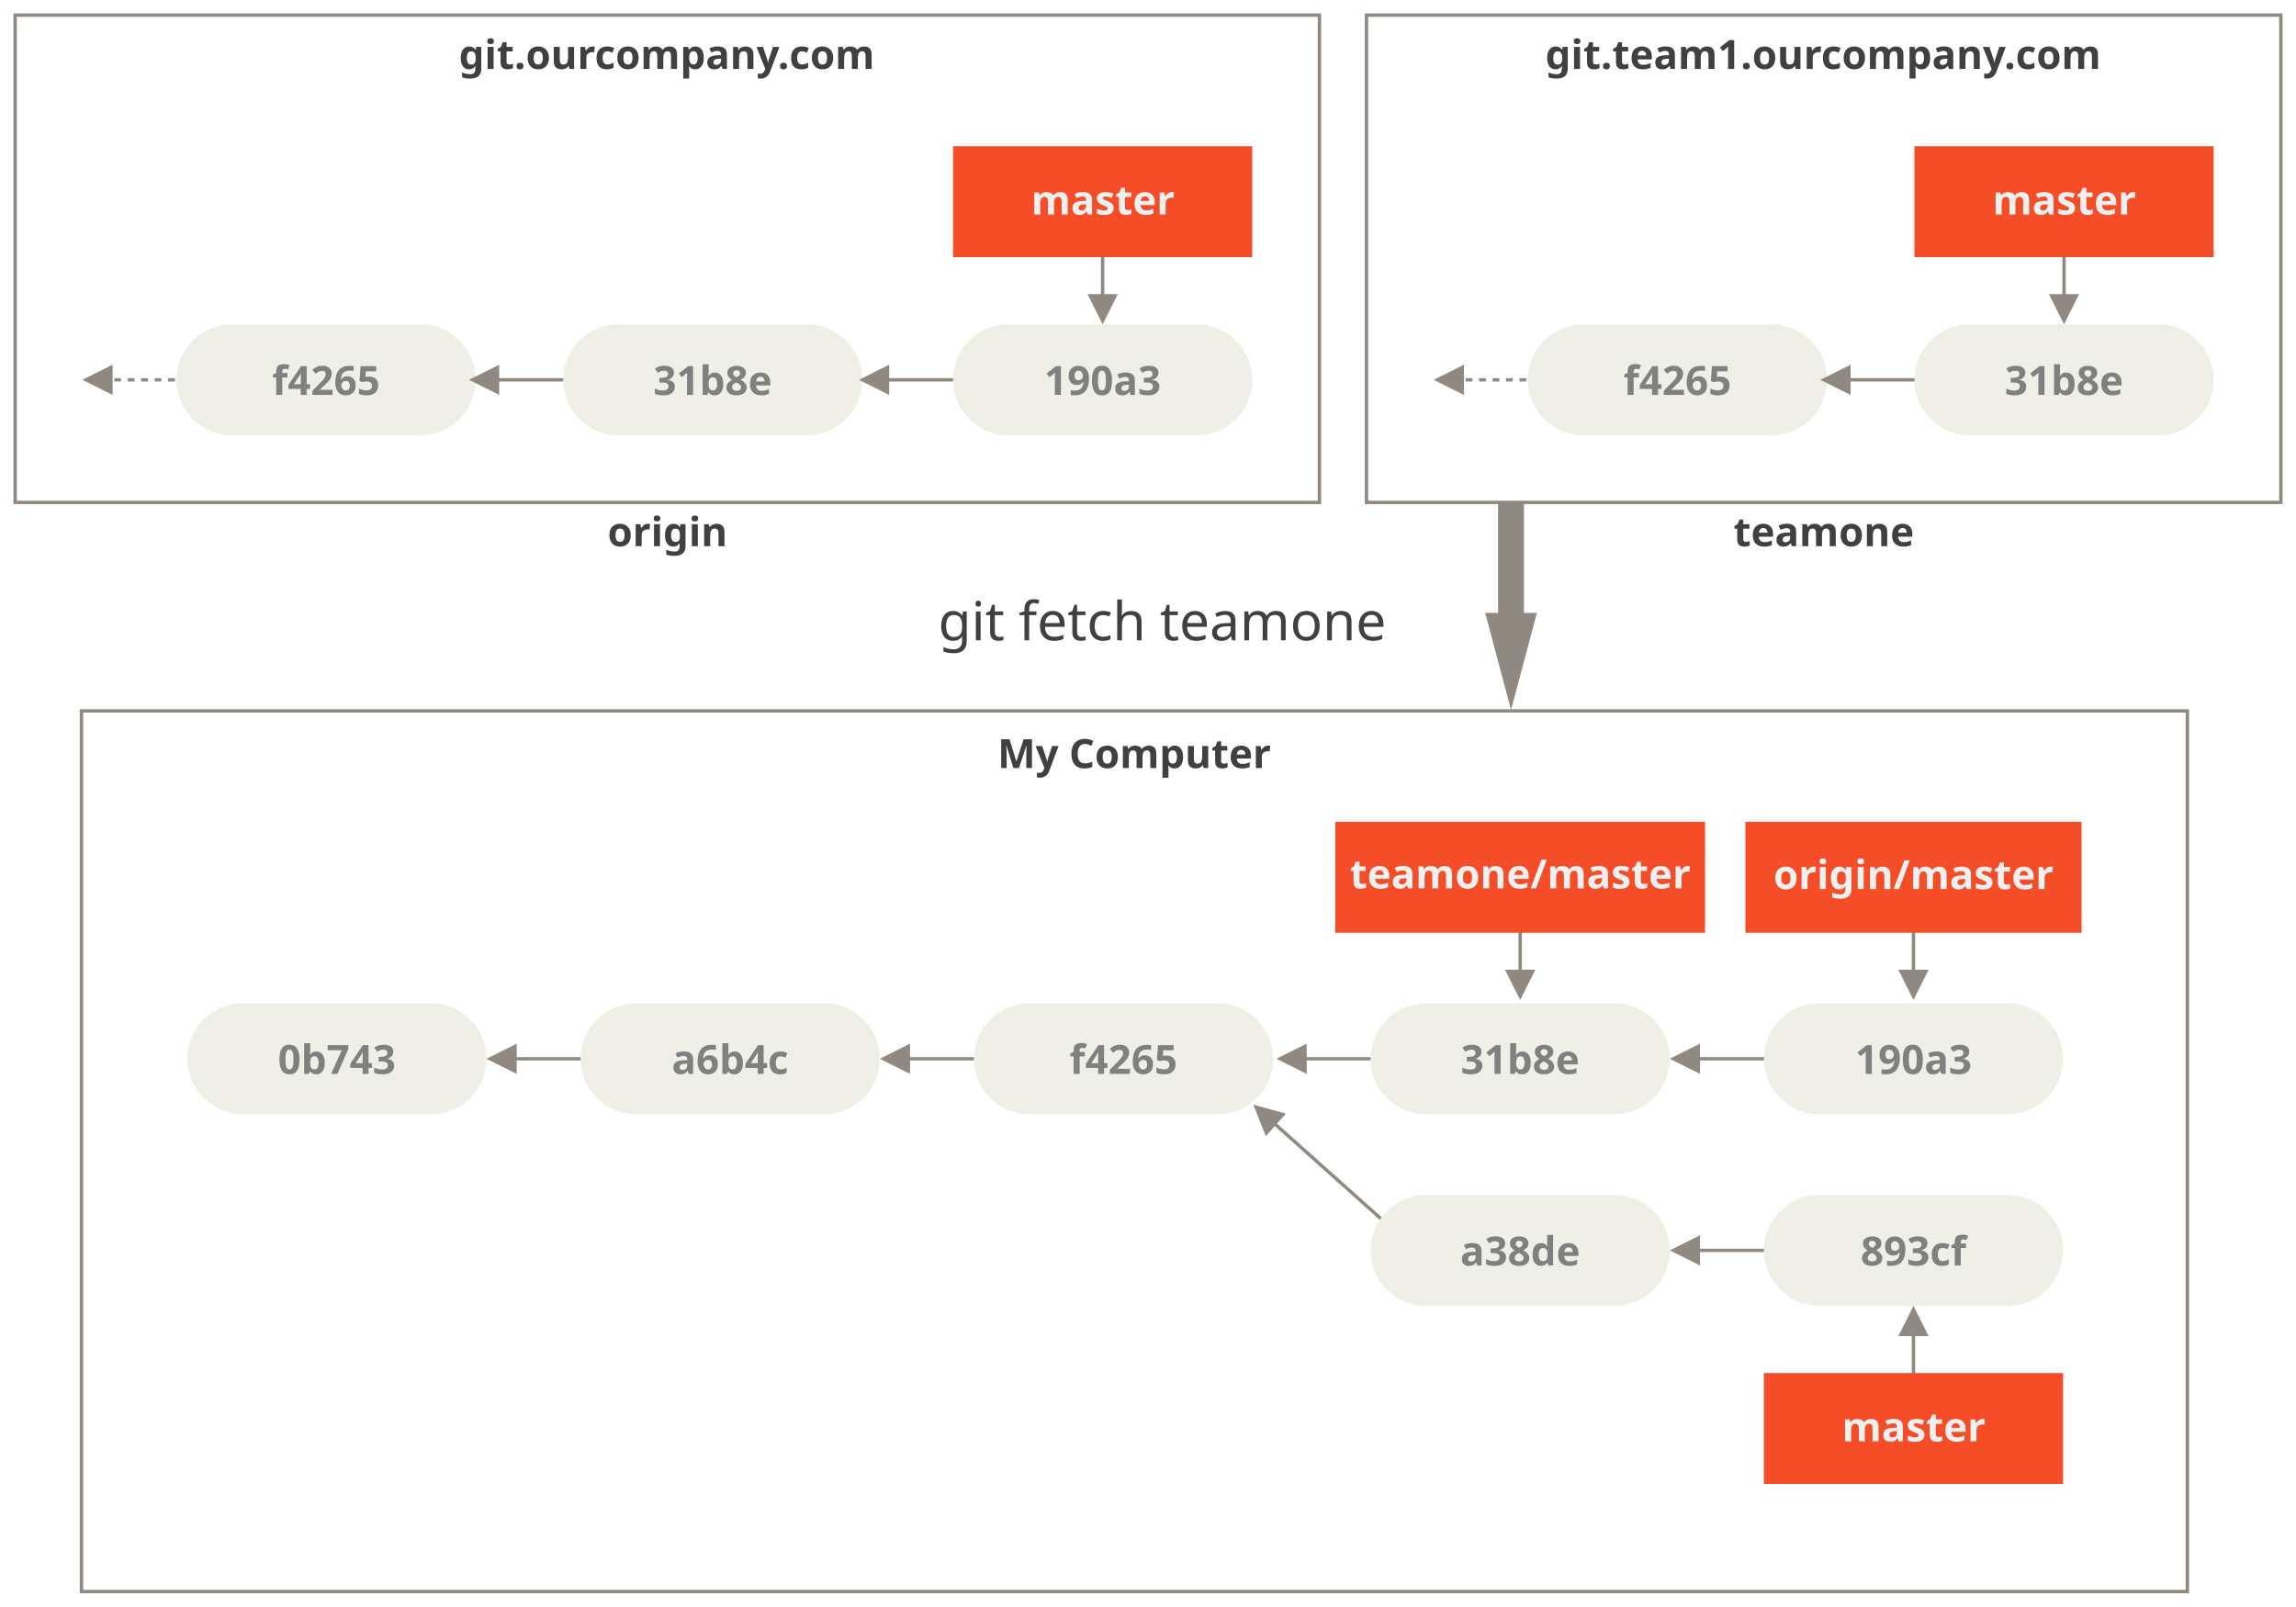
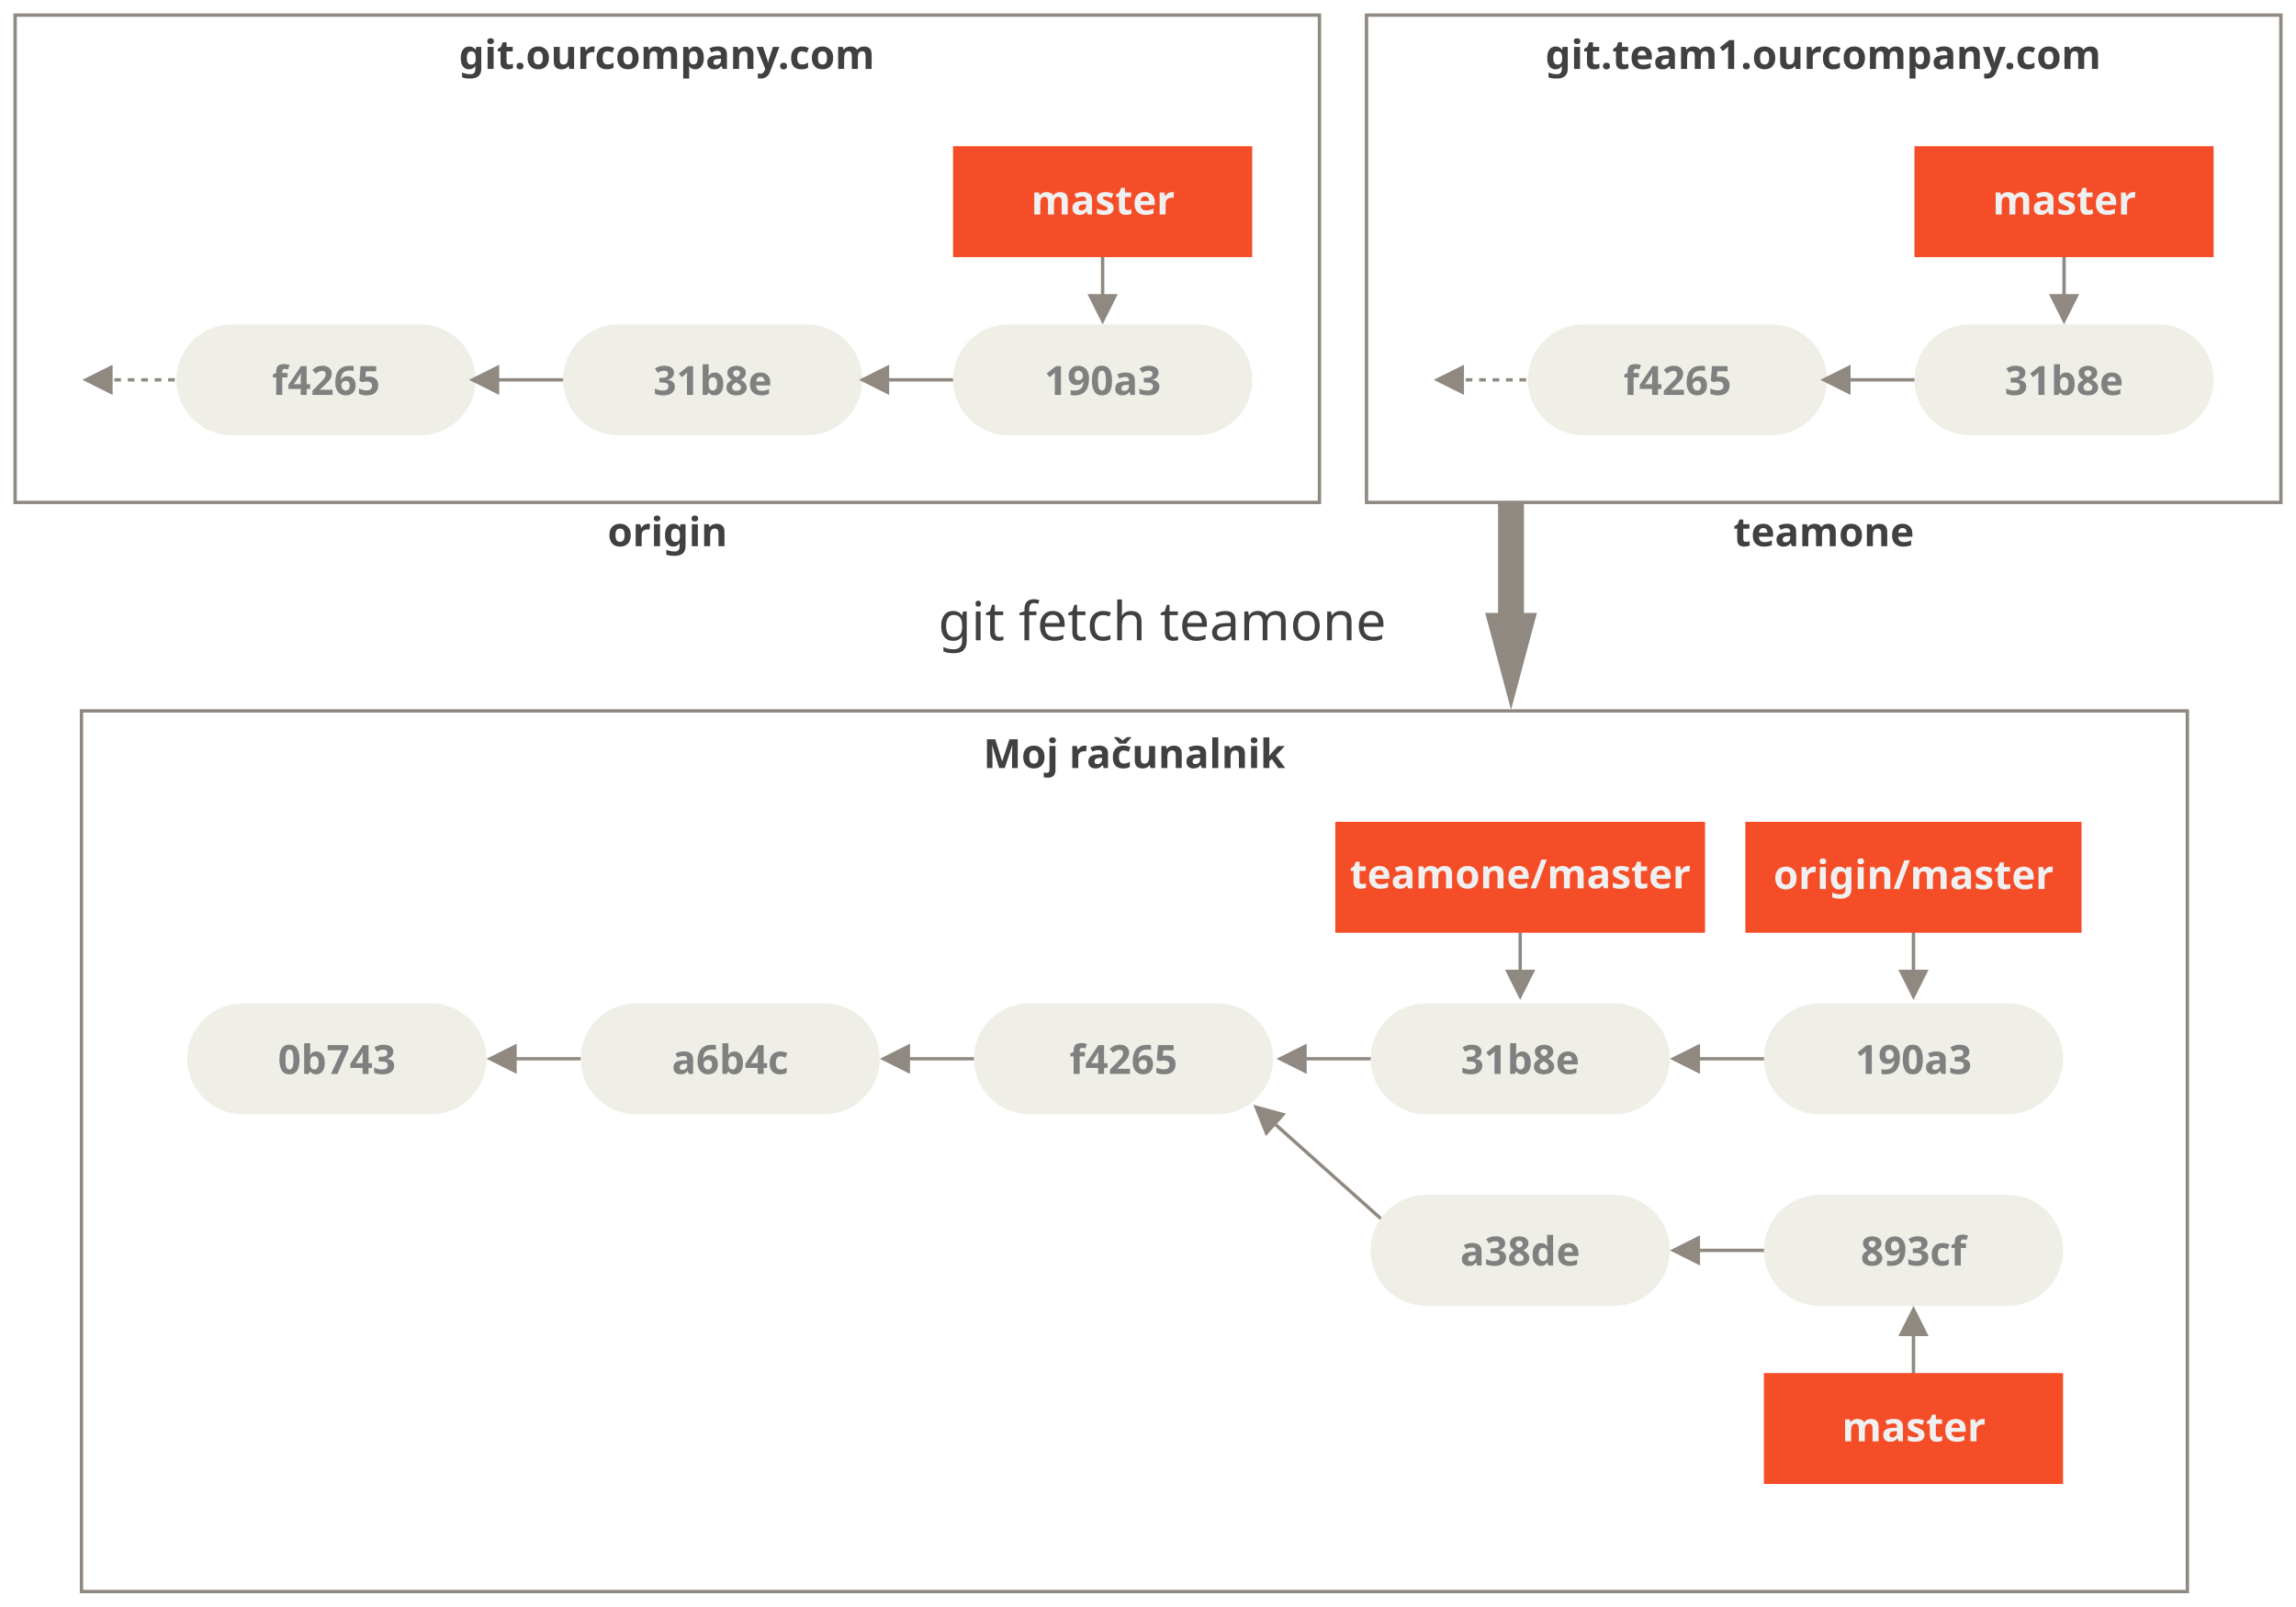
<svg xmlns="http://www.w3.org/2000/svg" id="svg14736" version="1.1" viewBox="0 0 683 478">
  <g id="g11422">
    <path id="path13358" transform="matrix(1 0 0 .98453 283.58 4.797)" d="m162.05 180.34v-33.369h7.703v33.369h3.862l-7.7 29.312-7.69-29.312z" style="fill:#8f8981" />
    <g id="g11312" transform="translate(4.21)">
      <g id="brown" transform="translate(51.5,298.5)" style="fill-rule:evenodd;fill:none">
        <rect id="Rectangle-1" width="89" height="33" rx="16.5" ry="16.5" style="fill-rule:evenodd;fill:#efefe7" />
        <text id="C6" font-size="12px" font-weight="700" style="fill:#979797;font-family:'Source Code Pro';font-size:12px;font-weight:700;text-anchor:middle">
          <tspan id="tspan14560" x="44.5" y="21" style="fill:gray">0b743</tspan>
        </text>
      </g>
      <path id="Line-5" transform="translate(-5.5,-7.5)" d="m155 322h39v1h-39v4l-9-4.5 9-4.5z" style="fill:#8f8981" />
      <g id="g14571" transform="translate(168.5,298.5)" style="fill-rule:evenodd;fill:none">
        <rect id="rect14565" width="89" height="33" rx="16.5" ry="16.5" style="fill-rule:evenodd;fill:#efefe7" />
        <text id="text14569" font-size="12px" font-weight="700" style="fill:#979797;font-family:'Source Code Pro';font-size:12px;font-weight:700;text-anchor:middle">
          <tspan id="tspan14567" x="44.5" y="21" style="fill:gray">a6b4c</tspan>
        </text>
      </g>
      <g id="Line-4-+-brown-3" transform="translate(257.5,298.5)" style="fill-rule:evenodd;fill:none">
        <path id="Line-4" d="m9 16h39v1h-39v4l-9-4.5 9-4.5z" style="fill-rule:nonzero;fill:#8f8981" />
        <g id="g14580" transform="translate(28)">
          <rect id="rect14574" width="89" height="33" rx="16.5" ry="16.5" style="fill-rule:evenodd;fill:#efefe7" />
          <text id="text14578" font-size="12px" font-weight="700" style="fill:#979797;font-family:'Source Code Pro';font-size:12px;font-weight:700;text-anchor:middle">
            <tspan id="tspan14576" x="44.5" y="21" style="fill:gray">f4265</tspan>
          </text>
        </g>
      </g>
      <path id="Line-11" transform="translate(-5.5,-7.5)" d="m390 322h39v1h-39v4l-9-4.5 9-4.5z" style="fill:#8f8981" />
      <path id="Line-14" transform="translate(-5.5,-7.5)" d="m381.17 341.79 41.035 36.669-.666.746-41.035-36.669-2.665 2.983-3.712-9.352 9.709 2.642-2.665 2.983z" style="fill:#8f8981" />
      <g id="g14591" transform="translate(403.5,298.5)" style="fill-rule:evenodd;fill:none">
        <rect id="rect14585" width="89" height="33" rx="16.5" ry="16.5" style="fill-rule:evenodd;fill:#efefe7" />
        <text id="text14589" font-size="12px" font-weight="700" style="fill:#979797;font-family:'Source Code Pro';font-size:12px;font-weight:700;text-anchor:middle">
          <tspan id="tspan14587" x="44.5" y="21" style="fill:gray">31b8e</tspan>
        </text>
      </g>
      <path id="Line-12" transform="translate(-5.5,-7.5)" d="m507 322h39v1h-39v4l-9-4.5 9-4.5z" style="fill:#8f8981" />
      <g id="g14600" transform="translate(520.5,298.5)" style="fill-rule:evenodd;fill:none">
        <rect id="rect14594" width="89" height="33" rx="16.5" ry="16.5" style="fill-rule:evenodd;fill:#efefe7" />
        <text id="text14598" font-size="12px" font-weight="700" style="fill:#979797;font-family:'Source Code Pro';font-size:12px;font-weight:700;text-anchor:middle">
          <tspan id="tspan14596" x="44.5" y="21" style="fill:gray">190a3</tspan>
        </text>
      </g>
      <g id="g14608" transform="translate(403.5,355.5)" style="fill-rule:evenodd;fill:none">
        <rect id="rect14602" width="89" height="33" rx="16.5" ry="16.5" style="fill-rule:evenodd;fill:#efefe7" />
        <text id="text14606" font-size="12px" font-weight="700" style="fill:#979797;font-family:'Source Code Pro';font-size:12px;font-weight:700;text-anchor:middle">
          <tspan id="tspan14604" x="44.5" y="21" style="fill:gray">a38de</tspan>
        </text>
      </g>
      <path id="Line-13" transform="translate(-5.5,-7.5)" d="m507 379h39v1h-39v4l-9-4.5 9-4.5z" style="fill:#8f8981" />
      <g id="g14617" transform="translate(520.5,355.5)" style="fill-rule:evenodd;fill:none">
        <rect id="rect14611" width="89" height="33" rx="16.5" ry="16.5" style="fill-rule:evenodd;fill:#efefe7" />
        <text id="text14615" font-size="12px" font-weight="700" style="fill:#979797;font-family:'Source Code Pro';font-size:12px;font-weight:700;text-anchor:middle">
          <tspan id="tspan14613" x="44.5" y="21" style="fill:gray">893cf</tspan>
        </text>
      </g>
      <g id="g11225">
        <path id="Line-3" transform="translate(521.5,388.5)" d="m44 9v25h-1v-25h-4l4.5-9 4.5 9z" style="fill:#8f8981" />
        <g id="g11218">
          <rect id="Rectangle-2" transform="matrix(.83962 0 0 1 520.5 408.5)" width="106" height="33" style="fill-rule:evenodd;fill:#f44d27" />
          <text id="master" transform="translate(512.1 408.82)" font-size="12px" font-weight="700" style="fill-rule:evenodd;fill:#979797;font-family:'Source Code Pro';font-size:12px;font-weight:700;text-anchor:middle">
            <tspan id="tspan14621" x="53" y="20" style="fill:#f0f0f0">master</tspan>
          </text>
        </g>
      </g>
      <g id="g11258" transform="translate(1)">
        <path id="Line-6" transform="translate(509.5,244.5)" d="m54 44v-27h1v27h4l-4.5 9-4.5-9z" style="fill:#8f8981" />
        <g id="g11251" transform="translate(4.5)">
          <rect id="rect14627" transform="matrix(.9009 0 0 1 509.5 244.5)" width="111" height="33" style="fill-rule:evenodd;fill:#f44d27" />
          <text id="text14631" transform="translate(504.03 244.5)" font-size="12px" font-weight="700" style="fill-rule:evenodd;fill:#979797;font-family:'Source Code Pro';font-size:12px;font-weight:700;text-anchor:middle">
            <tspan id="tspan14629" x="55.5" y="20" style="fill:#f0f0f0">origin/master</tspan>
          </text>
        </g>
      </g>
      <path id="path14635" transform="translate(393.5,244.5)" d="m54 44v-27h1v27h4l-4.5 9-4.5-9z" style="fill:#8f8981" />
      <g id="g11238" transform="translate(.5)">
        <rect id="rect14637" transform="matrix(.99099 0 0 1 392.5 244.5)" width="111" height="33" style="fill-rule:evenodd;fill:#f44d27" />
        <text id="text14641" transform="translate(392.02 244.3)" font-size="12px" font-weight="700" style="fill-rule:evenodd;fill:#979797;font-family:'Source Code Pro';font-size:12px;font-weight:700;text-anchor:middle">
          <tspan id="tspan14639" x="55.5" y="20" style="fill:#f0f0f0">teamone/master</tspan>
        </text>
      </g>
    </g>
    <rect id="Rectangle-11" transform="translate(-5.5,-7.5)" x="29.735" y="219" width="626.45" height="262" style="fill:none;stroke-linecap:square;stroke:#8f8981" />
    <text id="My-Computer" transform="translate(24.197,-7.5)" font-size="12px" font-weight="700" style="fill-rule:evenodd;fill:#404040;font-family:'Source Code Pro';font-size:12px;font-weight:700;text-anchor:middle">
-       <tspan id="tspan14647" x="313.225" y="236" style="fill:#404040">My Computer</tspan>
+       <tspan id="tspan14647" x="313.225" y="236" style="fill:#404040">Moj računalnik</tspan>
    </text>
    <text id="git-fetch-teamone" transform="translate(32.5,-7.5)" font-size="12px" font-weight="700" style="fill-rule:evenodd;fill:#404040;font-family:'Source Code Pro';font-feature-settings:normal;font-size:16px;font-variant-caps:normal;font-variant-ligatures:normal;font-variant-numeric:normal;font-weight:500;text-align:center;text-anchor:middle">
      <tspan id="tspan14650" x="313.225" y="198" style="fill:#404040;font-family:'Source Code Pro';font-feature-settings:normal;font-size:16px;font-variant-caps:normal;font-variant-ligatures:normal;font-variant-numeric:normal;font-weight:500;line-height:15px;text-align:center;text-anchor:middle">git fetch teamone</tspan>
    </text>
    <g id="g11090" transform="translate(6.0038)">
      <path id="Line-8" transform="translate(18.5,43.5)" d="m0 69.5 9-4.5v9zm47.5-.5v1h-2v-1zm-4 0v1h-2v-1zm-4 0v1h-2v-1zm-4 0v1h-2v-1zm-4 0v1h-2v-1zm-4 0v1h-2v-1zm-4 0v1h-2v-1zm-4 0v1h-2v-1zm-4 0v1h-2v-1zm-4 0v1h-2v-1z" style="fill:#8f8981" />
      <g id="g14661" transform="translate(46.5,96.5)" style="fill-rule:evenodd;fill:none">
        <rect id="rect14655" width="89" height="33" rx="16.5" ry="16.5" style="fill-rule:evenodd;fill:#efefe7" />
        <text id="text14659" font-size="12px" font-weight="700" style="fill:#979797;font-family:'Source Code Pro';font-size:12px;font-weight:700;text-anchor:middle">
          <tspan id="tspan14657" x="44.5" y="21" style="fill:gray">f4265</tspan>
        </text>
      </g>
      <path id="Line-9" transform="translate(18.5,43.5)" d="m124 69h39v1h-39v4l-9-4.5 9-4.5z" style="fill:#8f8981" />
      <g id="g14670" transform="translate(161.5,96.5)" style="fill-rule:evenodd;fill:none">
        <rect id="rect14664" width="89" height="33" rx="16.5" ry="16.5" style="fill-rule:evenodd;fill:#efefe7" />
        <text id="text14668" font-size="12px" font-weight="700" style="fill:#979797;font-family:'Source Code Pro';font-size:12px;font-weight:700;text-anchor:middle">
          <tspan id="tspan14666" x="44.5" y="21" style="fill:gray">31b8e</tspan>
        </text>
      </g>
      <path id="Line-10" transform="translate(18.5,43.5)" d="m240 69h39v1h-39v4l-9-4.5 9-4.5z" style="fill:#8f8981" />
      <g id="g14679" transform="translate(277.5,96.5)" style="fill-rule:evenodd;fill:none">
        <rect id="rect14673" width="89" height="33" rx="16.5" ry="16.5" style="fill-rule:evenodd;fill:#efefe7" />
        <text id="text14677" font-size="12px" font-weight="700" style="fill:#979797;font-family:'Source Code Pro';font-size:12px;font-weight:700;text-anchor:middle">
          <tspan id="tspan14675" x="44.5" y="21" style="fill:gray">190a3</tspan>
        </text>
      </g>
      <g id="g11067">
        <path id="Line-2" transform="translate(279.5,43.5)" d="m42 44v-24h1v24h4l-4.5 9-4.5-9z" style="fill:#8f8981" />
        <g id="g11060" transform="translate(-2)">
          <rect id="rect14682" transform="matrix(.83962 0 0 1 279.5 43.5)" width="106" height="33" style="fill-rule:evenodd;fill:#f44d27" />
          <text id="text14686" transform="translate(271.1 43.816)" font-size="12px" font-weight="700" style="fill-rule:evenodd;fill:#979797;font-family:'Source Code Pro';font-size:12px;font-weight:700;text-anchor:middle">
            <tspan id="tspan14684" x="53" y="20" style="fill:#f0f0f0">master</tspan>
          </text>
        </g>
      </g>
    </g>
    <rect id="Rectangle-10" transform="translate(-5.4962 -7.5)" x="10" y="12" width="388" height="144.97" style="fill:none;stroke-linecap:square;stroke:#8f8981" />
    <text id="git.ourcompany.com" transform="translate(-114.88,-7.5)" font-size="12px" font-weight="700" style="fill-rule:evenodd;fill:#404040;font-family:'Source Code Pro';font-size:12px;font-weight:700;text-anchor:middle">
      <tspan id="tspan14693" x="313.225" y="28" style="fill:#404040">git.ourcompany.com</tspan>
    </text>
    <text id="origin" transform="translate(-114.65,-7.5)" font-size="12px" font-weight="700" style="fill-rule:evenodd;fill:#404040;font-family:'Source Code Pro';font-size:12px;font-weight:700;text-anchor:middle">
      <tspan id="tspan14696" x="313.225" y="170" style="fill:#404040">origin</tspan>
    </text>
    <g id="g11149" transform="translate(6)">
      <path id="Line-15" transform="translate(-5.5,-7.5)" d="m426 120.5 9-4.5v9zm47.5-.5v1h-2v-1zm-4 0v1h-2v-1zm-4 0v1h-2v-1zm-4 0v1h-2v-1zm-4 0v1h-2v-1zm-4 0v1h-2v-1zm-4 0v1h-2v-1zm-4 0v1h-2v-1zm-4 0v1h-2v-1zm-4 0v1h-2v-1z" style="fill:#8f8981" />
      <g id="g14706" transform="translate(448.5,96.5)" style="fill-rule:evenodd;fill:none">
        <rect id="rect14700" width="89" height="33" rx="16.5" ry="16.5" style="fill-rule:evenodd;fill:#efefe7" />
        <text id="text14704" font-size="12px" font-weight="700" style="fill:#979797;font-family:'Source Code Pro';font-size:12px;font-weight:700;text-anchor:middle">
          <tspan id="tspan14702" x="44.5" y="21" style="fill:gray">f4265</tspan>
        </text>
      </g>
      <path id="Line-16" transform="translate(-5.5,-7.5)" d="m550 120h39v1h-39v4l-9-4.5 9-4.5z" style="fill:#8f8981" />
      <g id="g14715" transform="translate(563.5,96.5)" style="fill-rule:evenodd;fill:none">
        <rect id="rect14709" width="89" height="33" rx="16.5" ry="16.5" style="fill-rule:evenodd;fill:#efefe7" />
        <text id="text14713" font-size="12px" font-weight="700" style="fill:#979797;font-family:'Source Code Pro';font-size:12px;font-weight:700;text-anchor:middle">
          <tspan id="tspan14711" x="44.5" y="21" style="fill:gray">31b8e</tspan>
        </text>
      </g>
      <g id="g11131">
        <path id="path14717" transform="translate(565.5,43.5)" d="m42 44v-24h1v24h4l-4.5 9-4.5-9z" style="fill:#8f8981" />
        <g id="g11124" transform="translate(-2)">
          <rect id="rect14719" transform="matrix(.83962 0 0 1 565.5 43.5)" width="106" height="33" style="fill-rule:evenodd;fill:#f44d27" />
          <text id="text14723" transform="translate(557.1 43.816)" font-size="12px" font-weight="700" style="fill-rule:evenodd;fill:#979797;font-family:'Source Code Pro';font-size:12px;font-weight:700;text-anchor:middle">
            <tspan id="tspan14721" x="53" y="20" style="fill:#f0f0f0">master</tspan>
          </text>
        </g>
      </g>
    </g>
    <rect id="Rectangle-12" transform="translate(-5.5,-7.5)" x="412" y="12" width="272" height="144.97" style="fill:none;stroke-linecap:square;stroke:#8f8981" />
    <text id="git.team1.ourcompany" transform="translate(229.12,-7.5)" font-size="12px" font-weight="700" style="fill-rule:evenodd;fill:#404040;font-family:'Source Code Pro';font-size:12px;font-weight:700;text-anchor:middle">
      <tspan id="tspan14729" x="313.225" y="28" style="fill:#404040">git.team1.ourcompany.com</tspan>
    </text>
    <text id="teamone" transform="translate(229.3,-7.5)" font-size="12px" font-weight="700" style="fill-rule:evenodd;fill:#404040;font-family:'Source Code Pro';font-size:12px;font-weight:700;text-anchor:middle">
      <tspan id="tspan14732" x="313.225" y="170" style="fill:#404040">teamone</tspan>
    </text>
  </g>
</svg>
